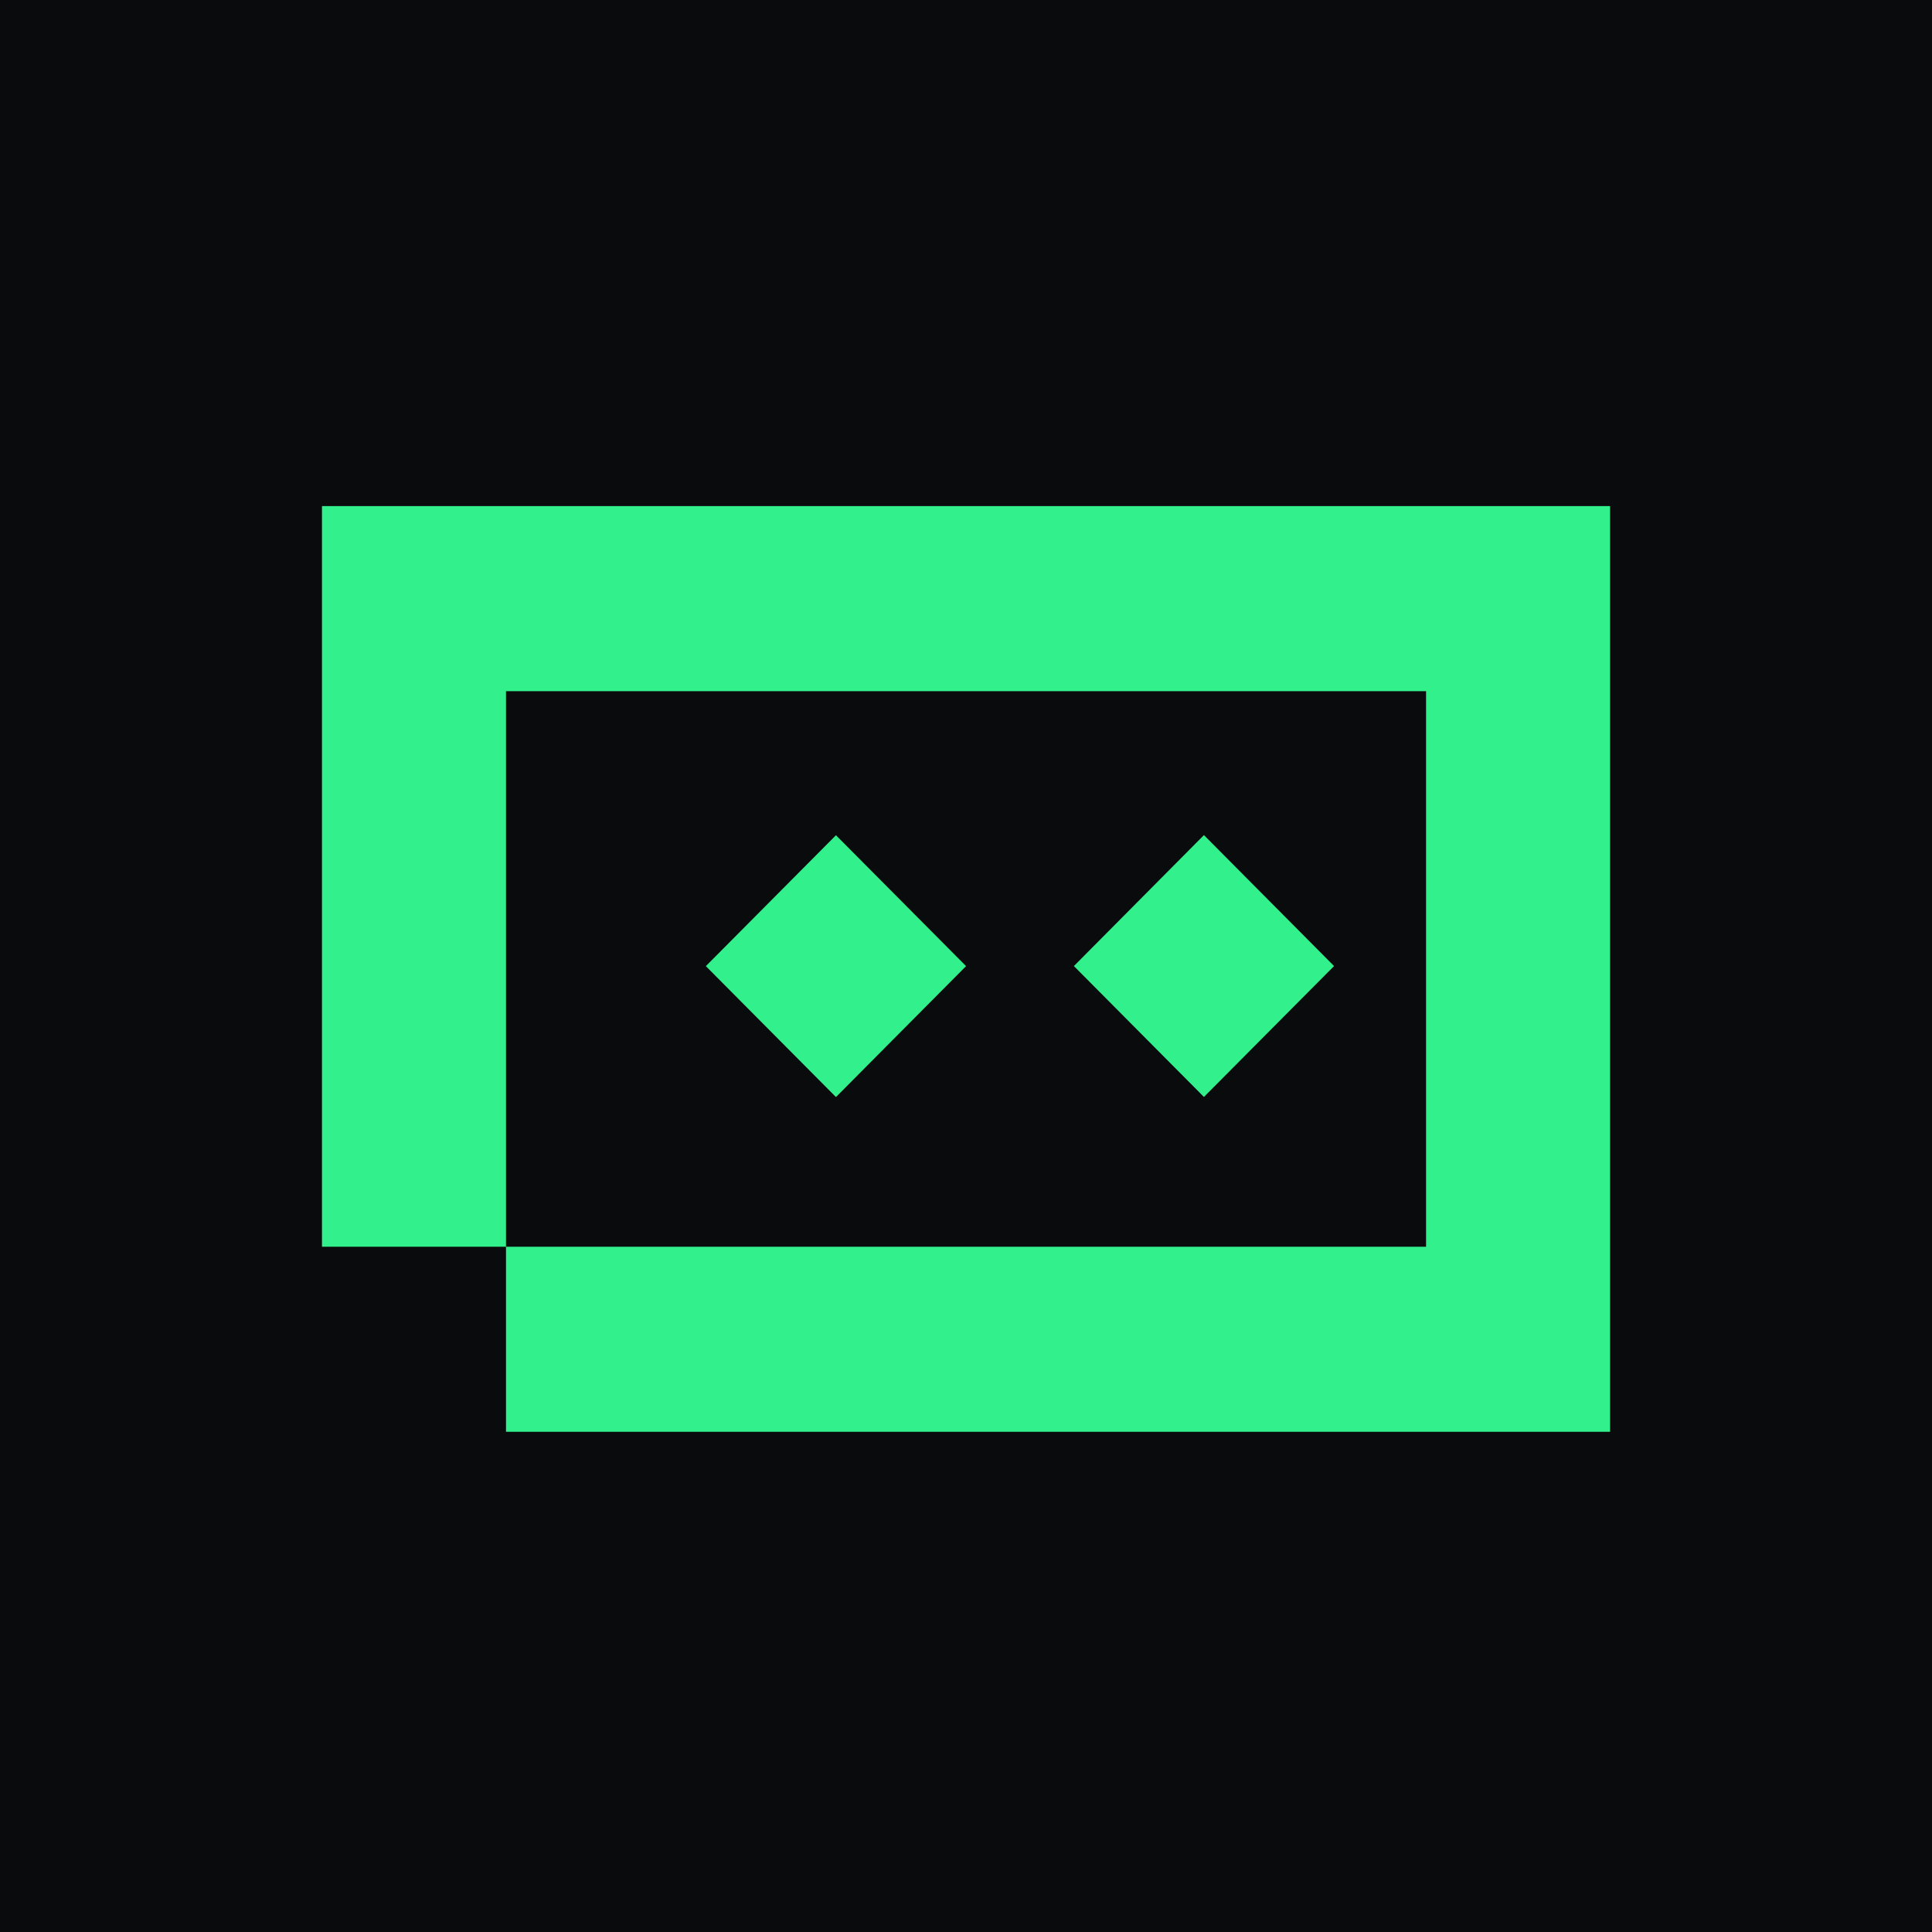
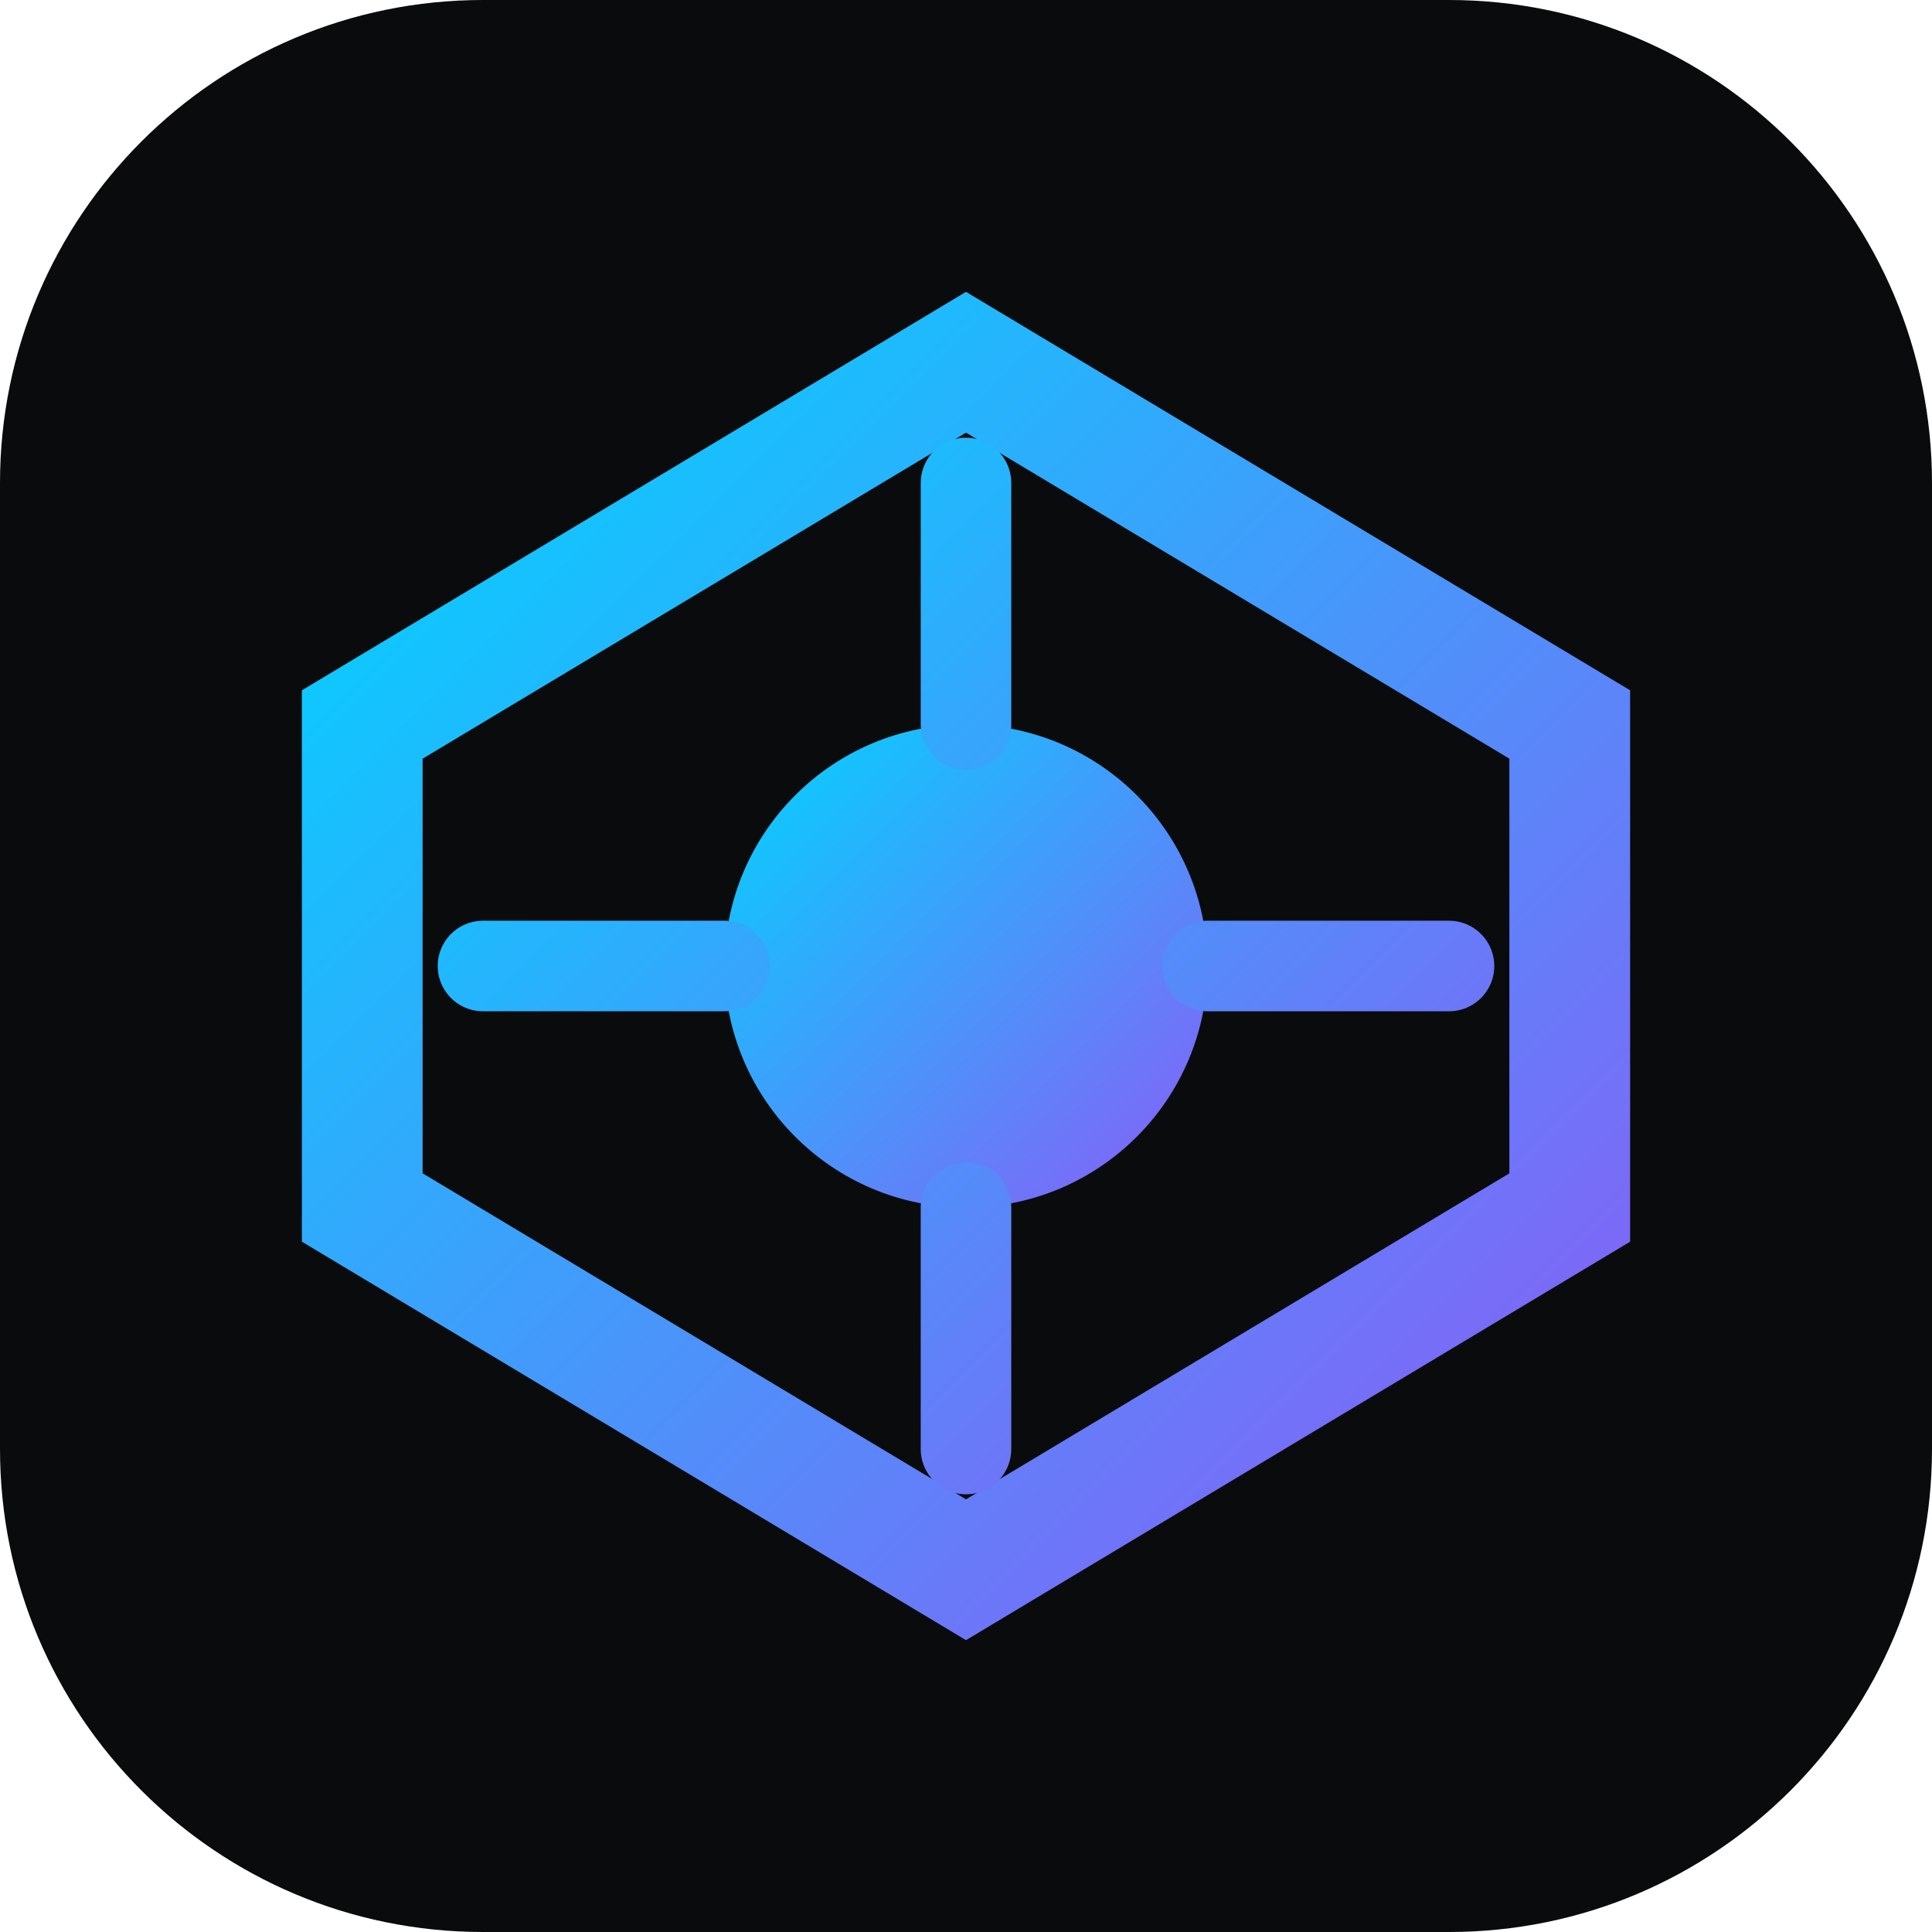
<svg xmlns="http://www.w3.org/2000/svg" width="32" height="32" viewBox="0 0 32 32" fill="none">
-   <rect width="32" height="32" fill="#0A0B0D" />
-   <path d="M26.668 23.715H8.381V20.65H5.333V8.382H26.668V23.715ZM8.381 20.65H23.62V11.448H8.381V20.65ZM16.001 16.002L13.846 18.171L11.691 16.002L13.846 13.834L16.001 16.002ZM22.096 16.001L19.941 18.169L17.787 16.001L19.941 13.832L22.096 16.001Z" fill="#32F08C" />
+   <defs>
+     <linearGradient id="grad" x1="0%" y1="0%" x2="100%" y2="100%">
+       <stop offset="0%" style="stop-color:#00D4FF;stop-opacity:1" />
+       <stop offset="100%" style="stop-color:#8B5CF6;stop-opacity:1" />
+     </linearGradient>
+   </defs>
+   <rect width="32" height="32" rx="8" fill="#0A0B0D" />
+   <path d="M16 6L26 12V20L16 26L6 20V12L16 6Z" stroke="url(#grad)" stroke-width="2" fill="none" />
+   <circle cx="16" cy="16" r="4" fill="url(#grad)" />
+   <path d="M16 8V12M16 20V24M8 16H12M20 16H24" stroke="url(#grad)" stroke-width="1.5" stroke-linecap="round" />
</svg>
